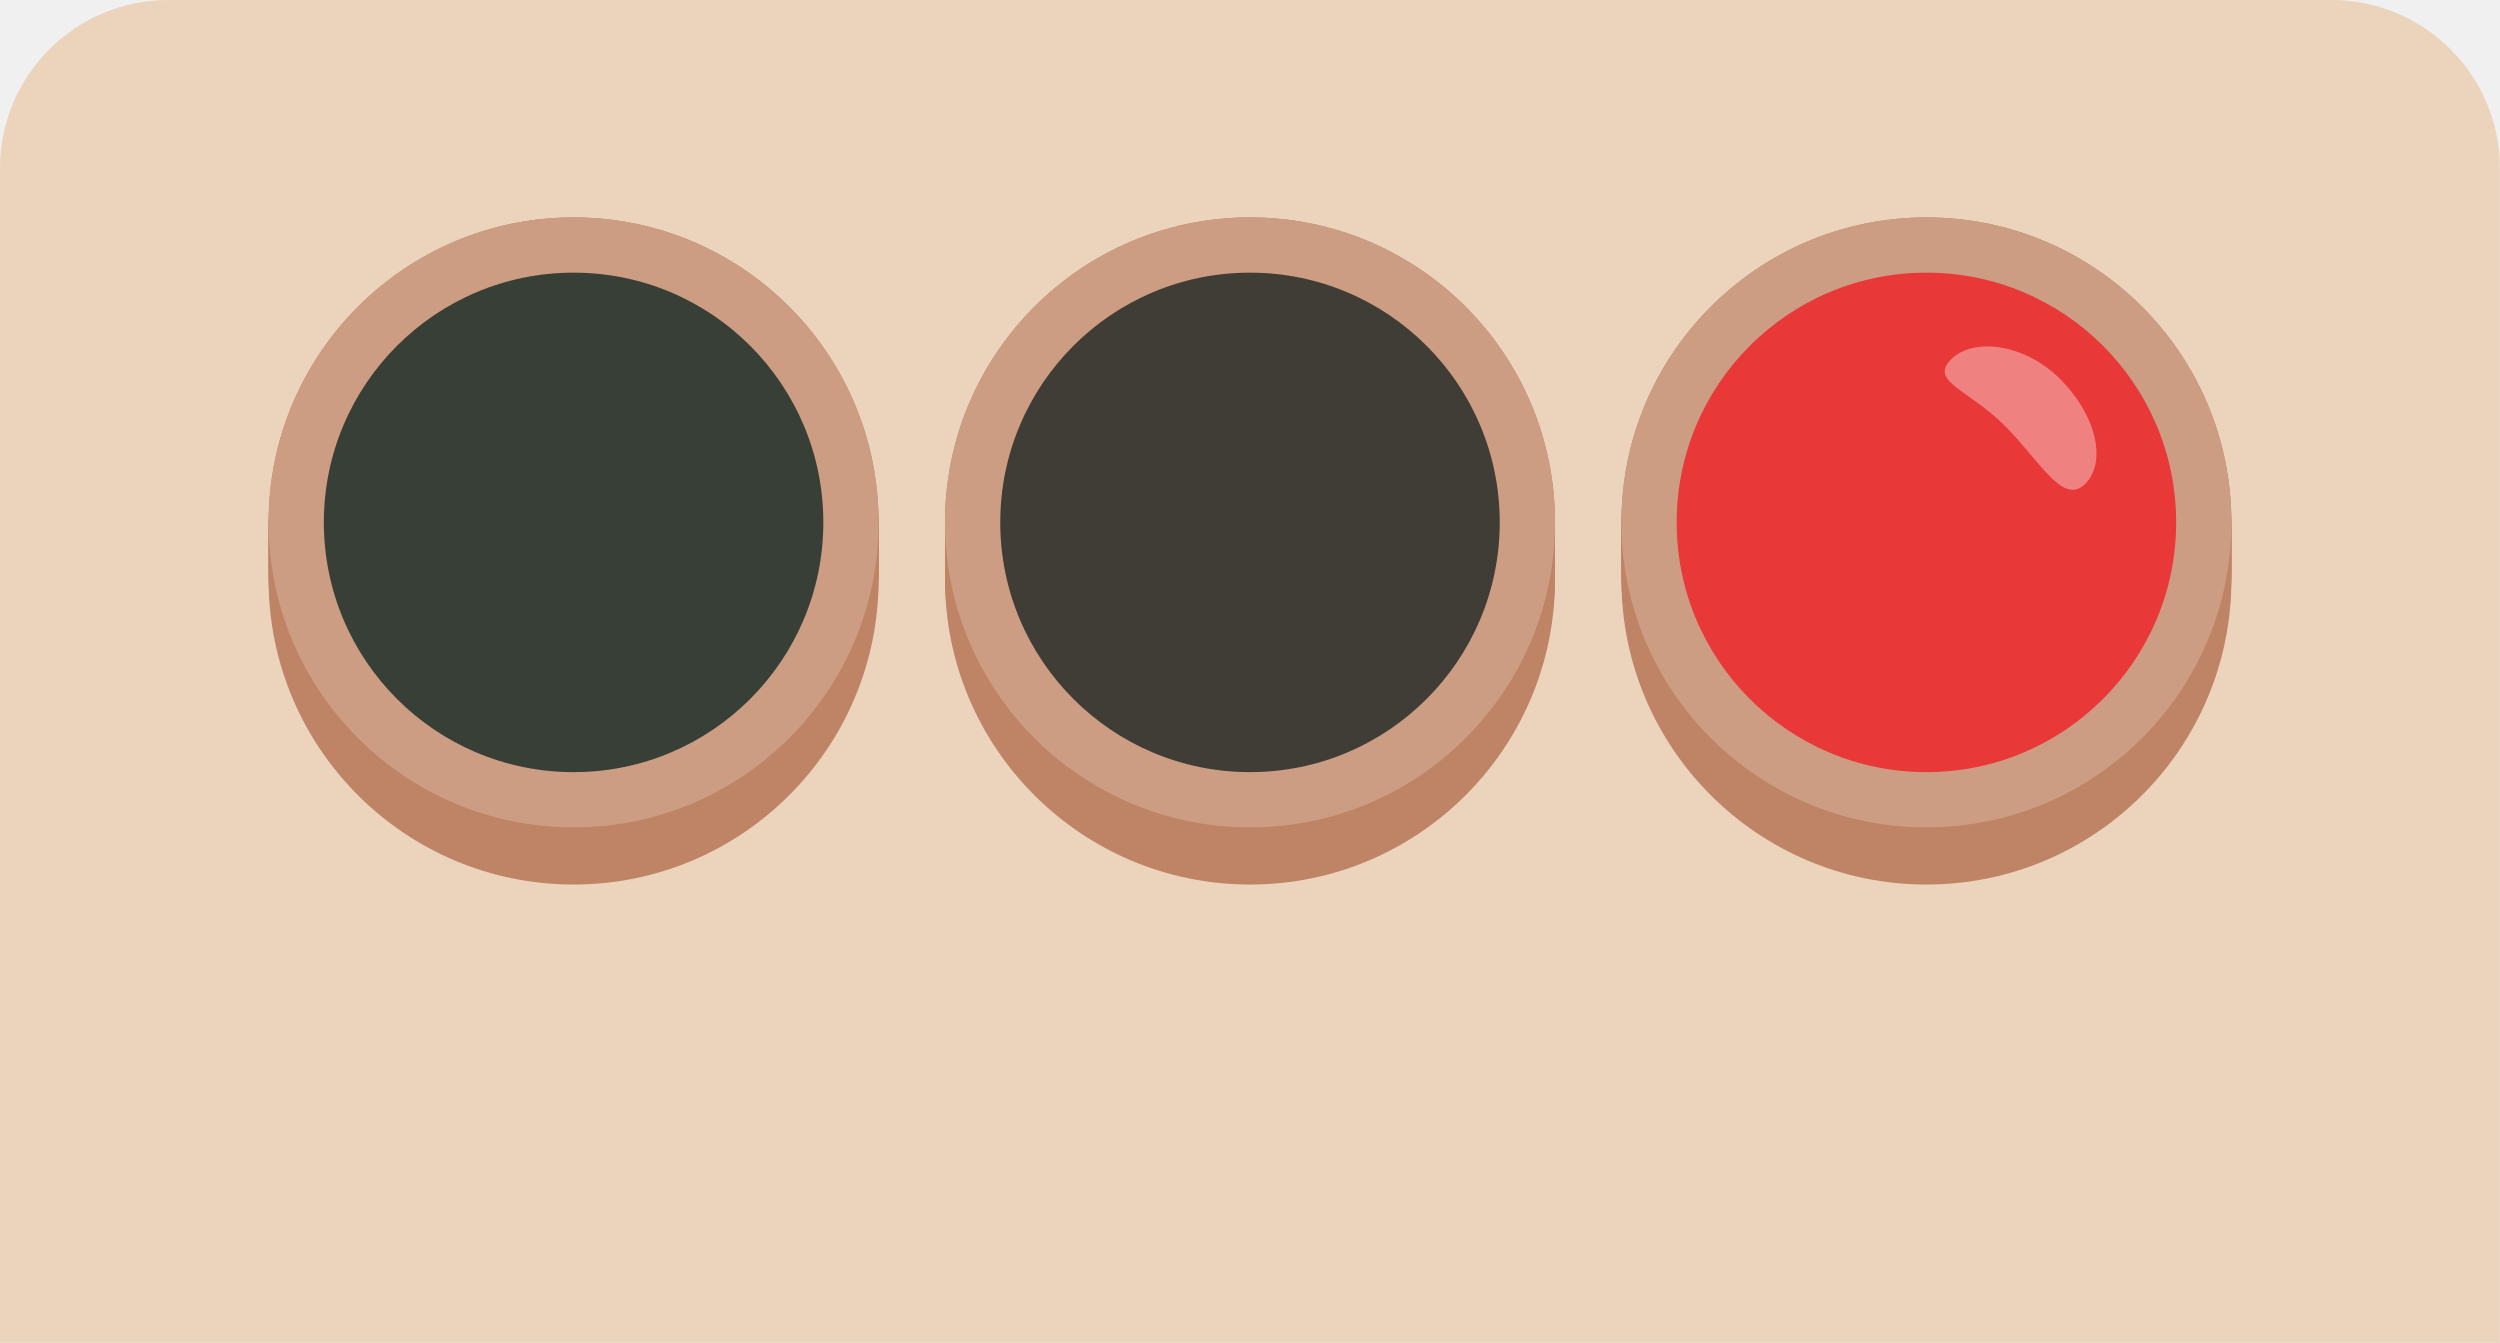
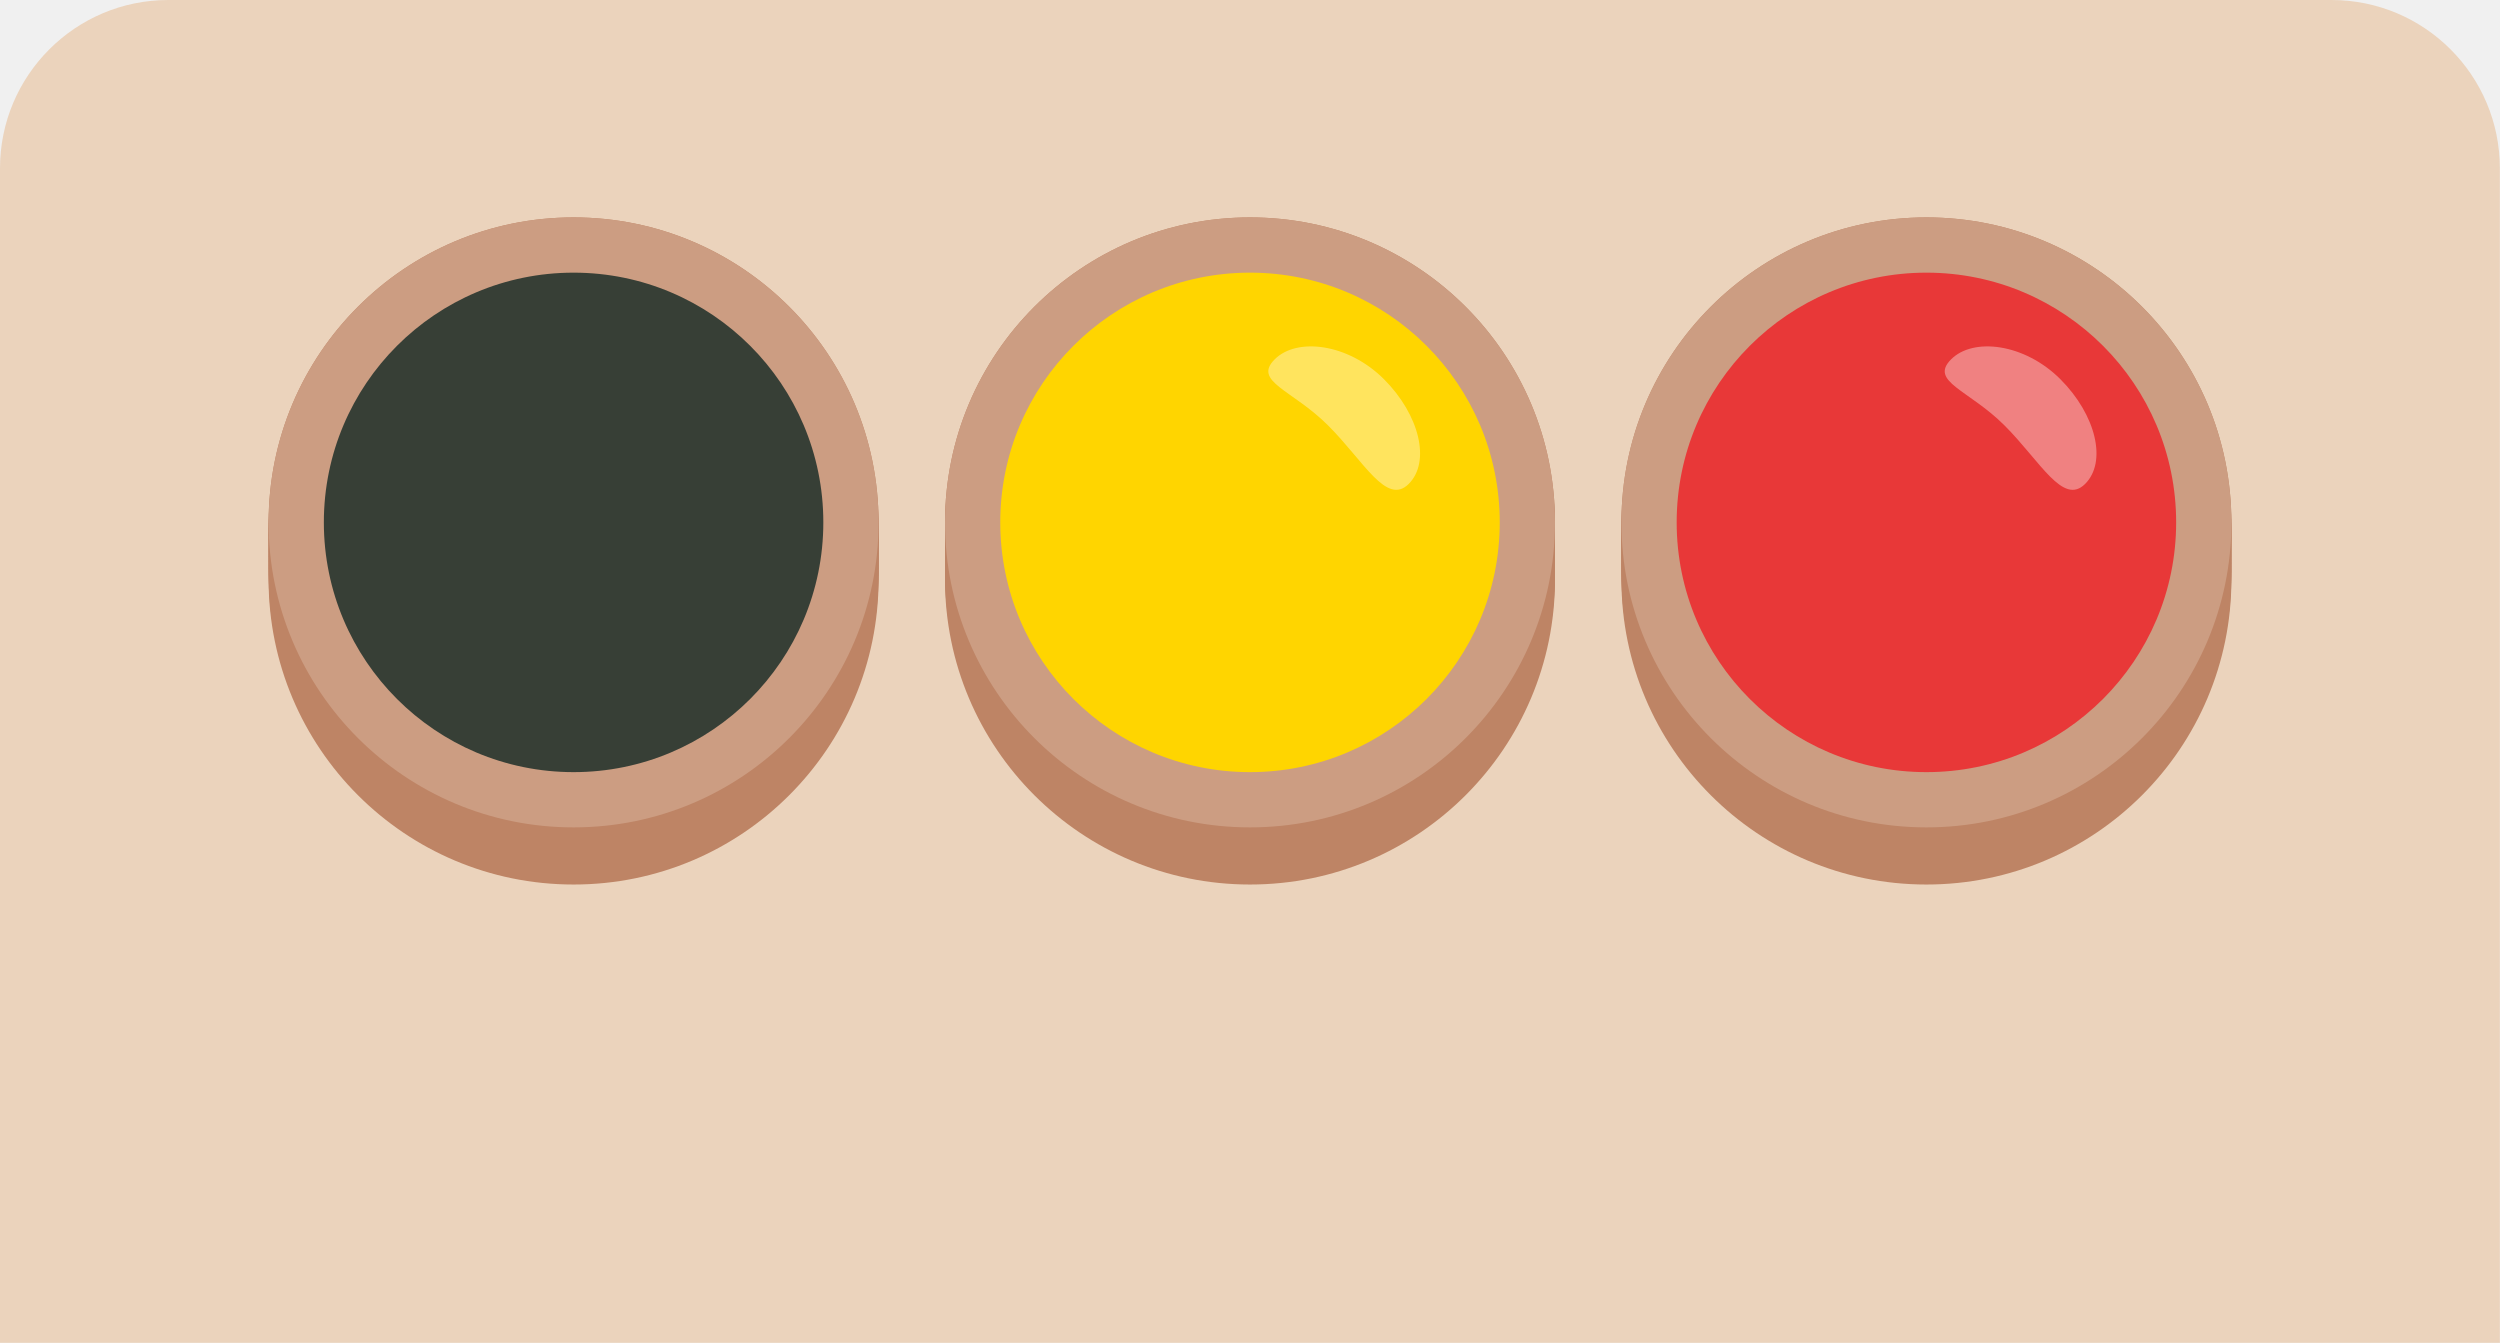
<svg xmlns="http://www.w3.org/2000/svg" id="Layer_2" data-name="Layer 2" viewBox="0 0 172.38 92.6">
  <defs>
    <style>
      .cls-1 {
        fill: #e83838;
      }

      .cls-2 {
        fill: #be8465;
      }

      .cls-3 {
        fill: #cc9d82;
      }

      .cls-4 {
        fill: #fff;
        opacity: .37;
      }

      .cls-5 {
        fill: #373f36;
      }

      .cls-6 {
        fill: #ebd3bc;
      }

      .cls-7 {
-         fill: #3f3d36;
+         fill: #ffd500;
      }
    </style>
  </defs>
-   <g id="traffic_1" data-name="traffic 1">
+   <g id="traffic_2" data-name="traffic 2">
    <path class="cls-6" d="M11.61,0h149.15c6.41,0,11.61,5.2,11.61,11.61v80.98H0V11.61C0,5.2,5.2,0,11.61,0Z" />
    <g>
      <g>
        <circle class="cls-2" cx="39.55" cy="39.96" r="21.03" />
        <circle class="cls-2" cx="39.55" cy="39.6" r="21.03" />
        <circle class="cls-2" cx="39.55" cy="39.24" r="21.03" />
        <circle class="cls-2" cx="39.55" cy="38.88" r="21.03" />
        <circle class="cls-2" cx="39.55" cy="38.52" r="21.03" />
        <circle class="cls-2" cx="39.55" cy="38.17" r="21.03" />
        <circle class="cls-2" cx="39.55" cy="37.81" r="21.03" />
        <circle class="cls-2" cx="39.55" cy="37.45" r="21.03" />
        <circle class="cls-2" cx="39.55" cy="37.09" r="21.03" />
        <circle class="cls-2" cx="39.55" cy="36.74" r="21.03" />
        <circle class="cls-2" cx="39.55" cy="36.38" r="21.03" />
        <circle class="cls-2" cx="39.55" cy="36.02" r="21.03" />
      </g>
      <circle class="cls-3" cx="39.55" cy="36.02" r="21.03" />
      <circle class="cls-5" cx="39.55" cy="36.02" r="17.22" />
    </g>
    <g>
      <g>
        <circle class="cls-2" cx="86.19" cy="39.96" r="21.03" />
        <circle class="cls-2" cx="86.19" cy="39.6" r="21.03" />
        <circle class="cls-2" cx="86.19" cy="39.24" r="21.03" />
        <circle class="cls-2" cx="86.19" cy="38.88" r="21.03" />
        <circle class="cls-2" cx="86.19" cy="38.52" r="21.03" />
        <circle class="cls-2" cx="86.19" cy="38.17" r="21.03" />
        <circle class="cls-2" cx="86.19" cy="37.81" r="21.03" />
        <circle class="cls-2" cx="86.19" cy="37.45" r="21.03" />
        <circle class="cls-2" cx="86.19" cy="37.09" r="21.03" />
        <circle class="cls-2" cx="86.19" cy="36.74" r="21.03" />
        <circle class="cls-2" cx="86.19" cy="36.38" r="21.03" />
        <circle class="cls-2" cx="86.19" cy="36.02" r="21.03" />
      </g>
      <circle class="cls-3" cx="86.19" cy="36.02" r="21.03" />
      <circle class="cls-7" cx="86.19" cy="36.02" r="17.22" />
+       <path class="cls-4" d="M95.42,26.14c2.47,2.47,3.24,5.71,1.71,7.23s-3.08-1.56-5.55-4.03c-2.47-2.47-5.21-3.03-3.69-4.56s5.05-1.11,7.53,1.36Z" />
    </g>
    <g>
      <g>
        <circle class="cls-2" cx="132.83" cy="39.96" r="21.03" />
        <circle class="cls-2" cx="132.83" cy="39.6" r="21.03" />
        <circle class="cls-2" cx="132.83" cy="39.24" r="21.03" />
        <circle class="cls-2" cx="132.83" cy="38.88" r="21.03" />
        <circle class="cls-2" cx="132.83" cy="38.52" r="21.03" />
        <circle class="cls-2" cx="132.83" cy="38.17" r="21.03" />
        <circle class="cls-2" cx="132.83" cy="37.81" r="21.03" />
        <circle class="cls-2" cx="132.83" cy="37.45" r="21.03" />
        <circle class="cls-2" cx="132.83" cy="37.09" r="21.03" />
        <circle class="cls-2" cx="132.83" cy="36.74" r="21.03" />
        <circle class="cls-2" cx="132.83" cy="36.38" r="21.03" />
        <circle class="cls-2" cx="132.83" cy="36.02" r="21.03" />
      </g>
      <circle class="cls-3" cx="132.83" cy="36.02" r="21.03" />
      <circle class="cls-1" cx="132.83" cy="36.02" r="17.22" />
      <path class="cls-4" d="M142.06,26.14c2.47,2.47,3.24,5.71,1.71,7.23s-3.08-1.56-5.55-4.03c-2.47-2.47-5.21-3.03-3.69-4.56s5.05-1.11,7.53,1.36Z" />
    </g>
  </g>
</svg>
